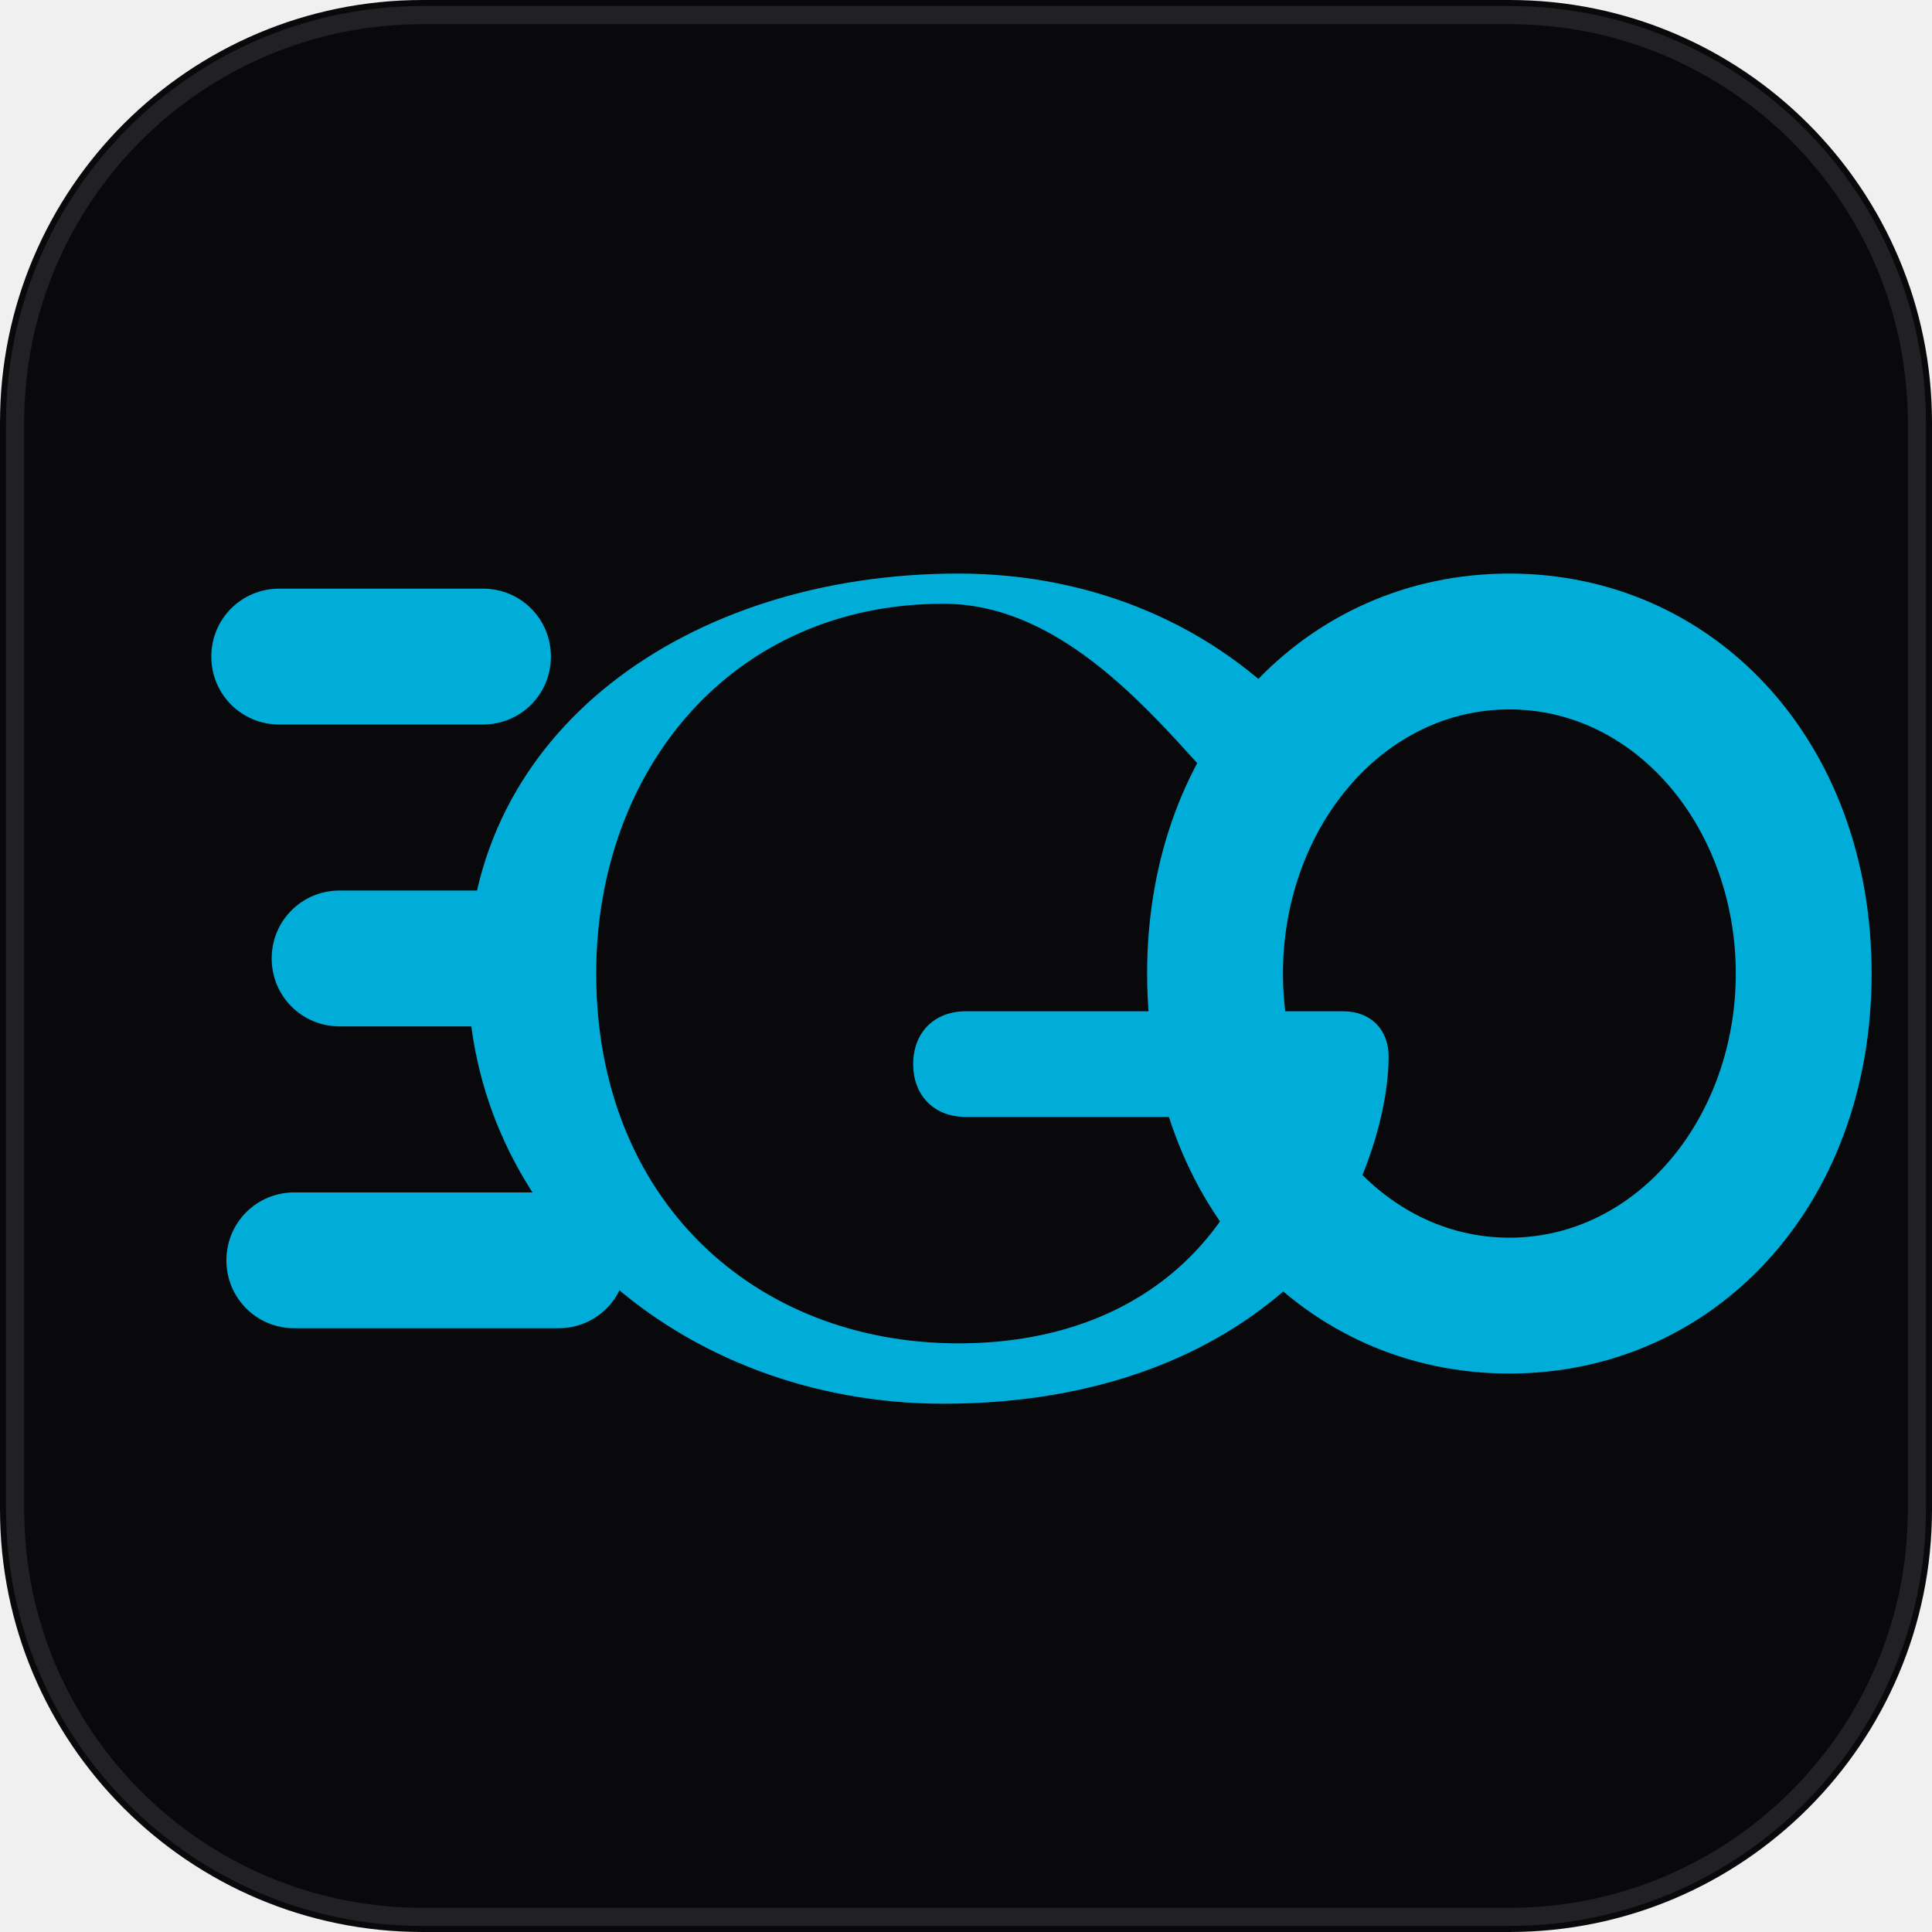
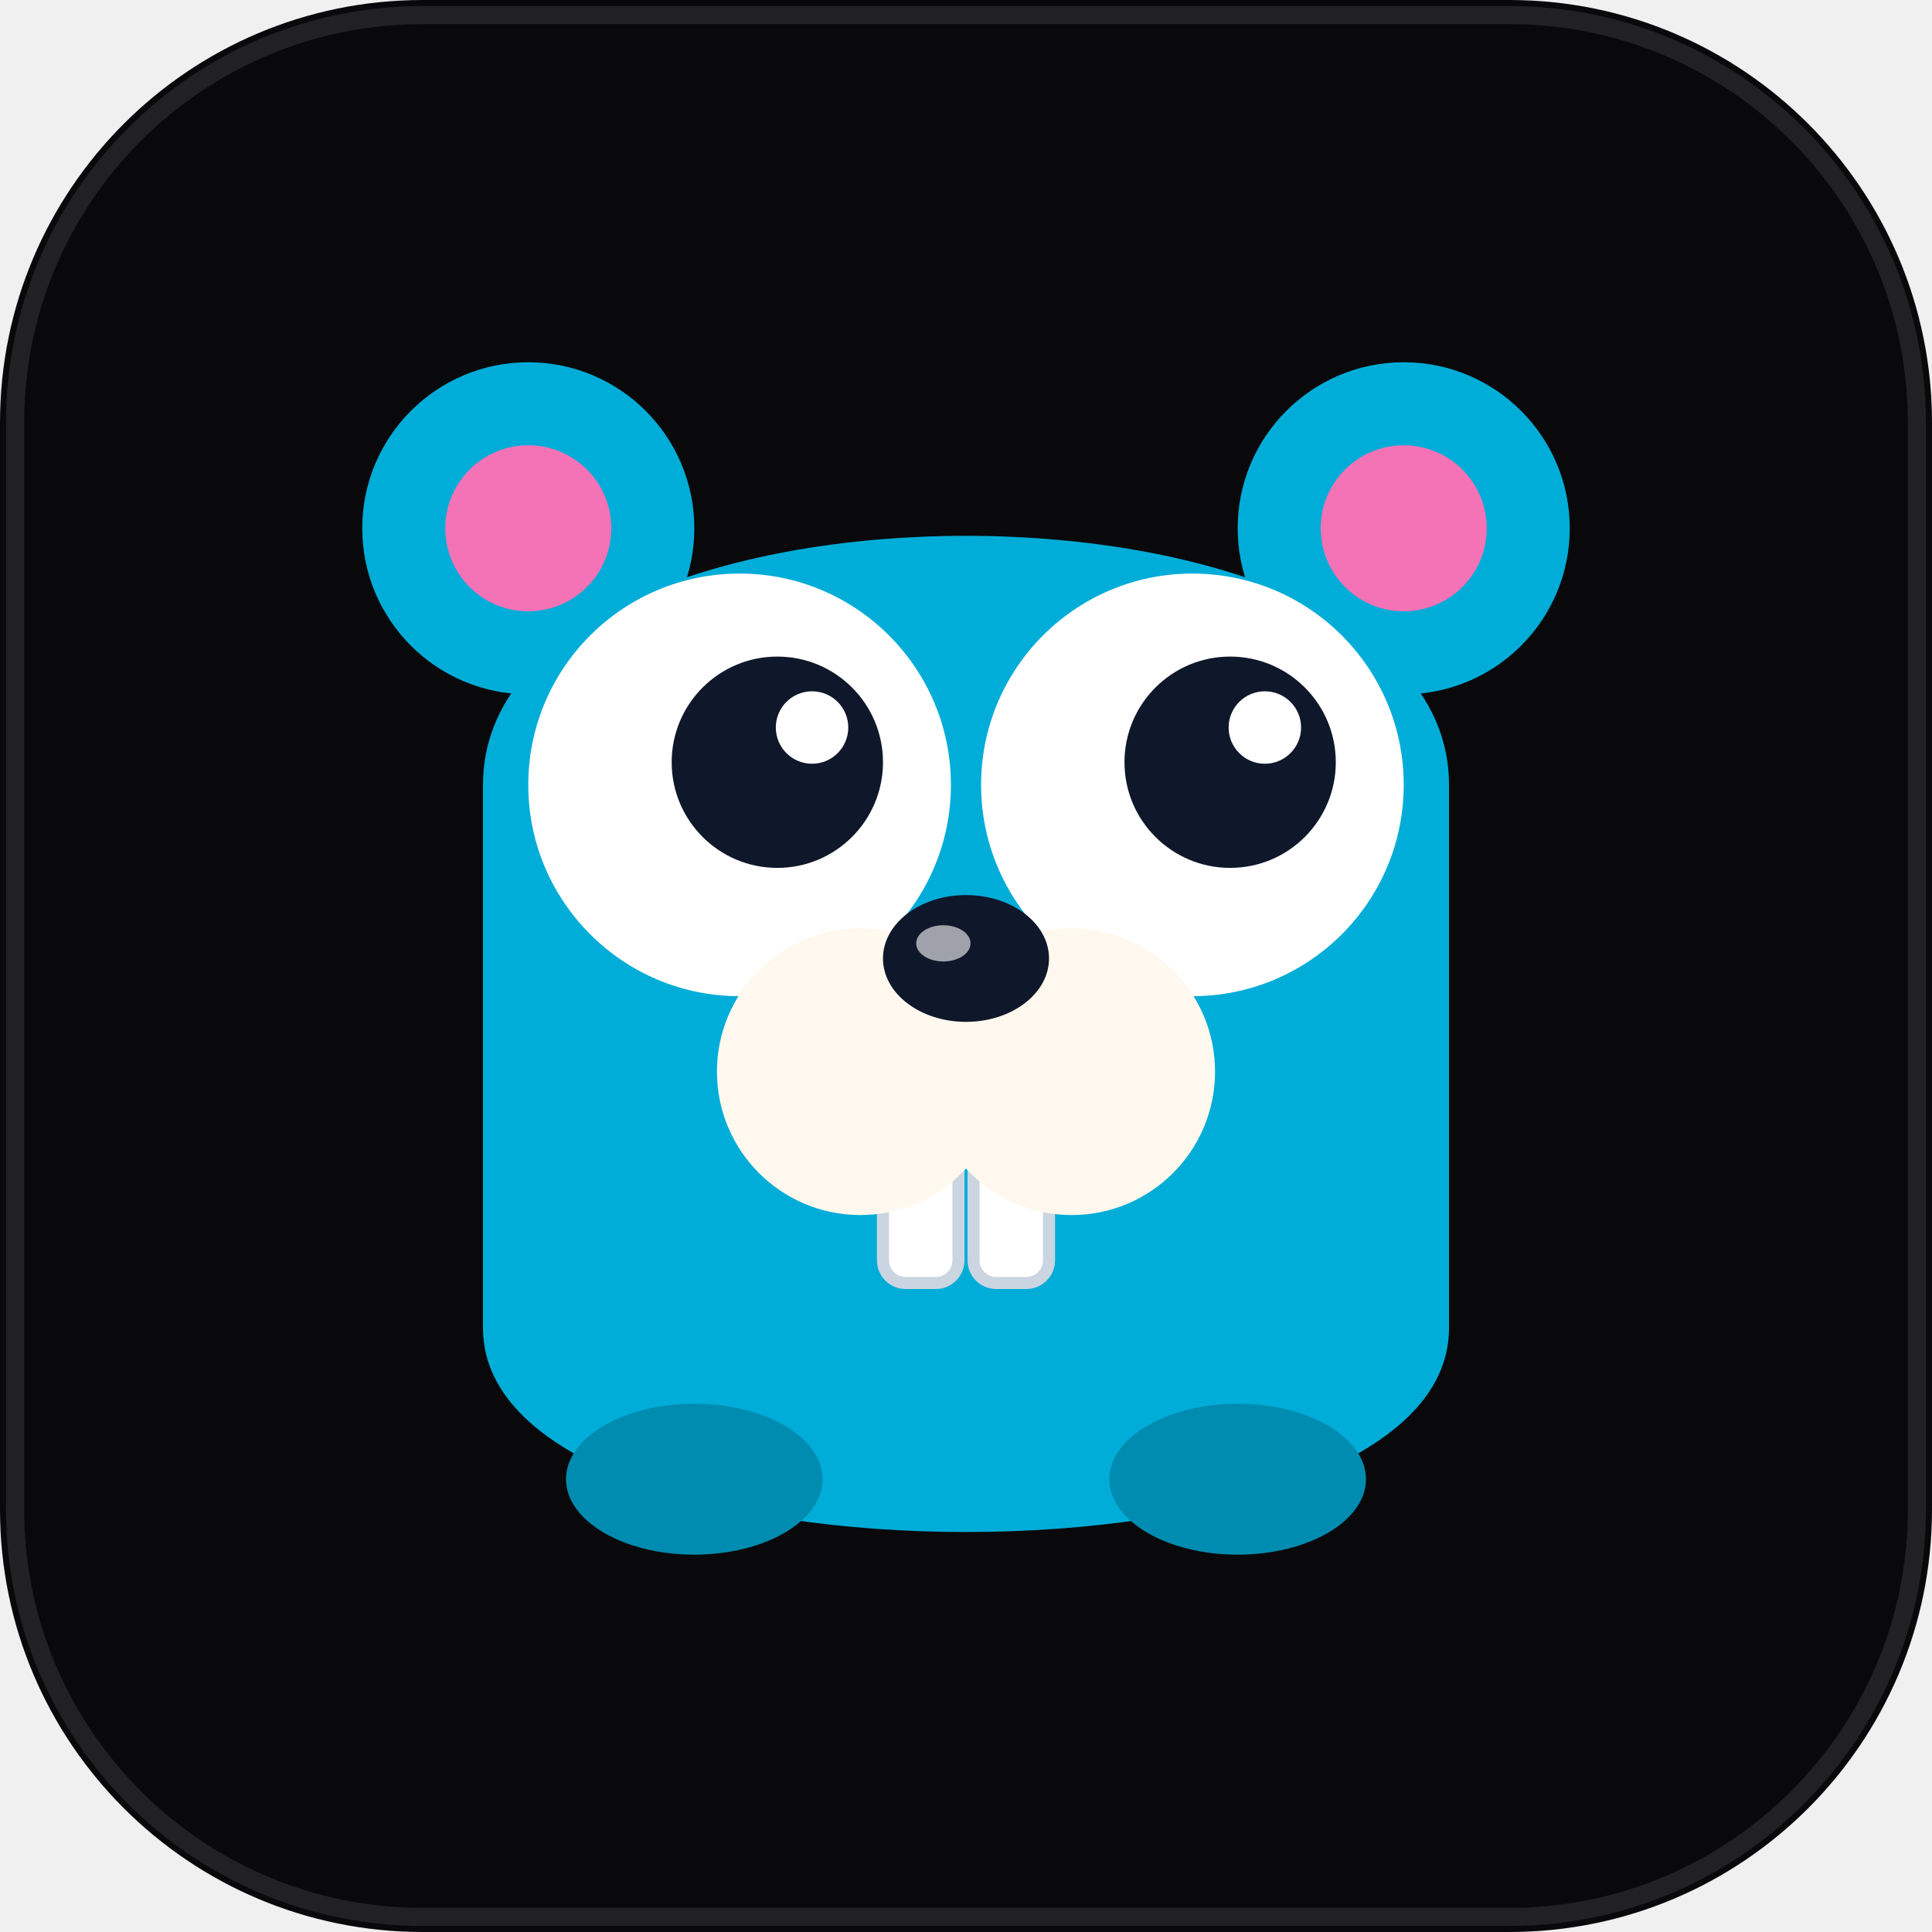
<svg xmlns="http://www.w3.org/2000/svg" viewBox="0 0 128 128" width="100%" height="100%">
  <rect width="128" height="128" rx="28" fill="#09090b" />
  <rect x="1" y="1" width="126" height="126" rx="27" fill="none" stroke="rgba(255, 255, 255, 0.1)" stroke-width="1.2" />
-   <g transform="translate(14, 38)" fill="#00ADD8">
-     <path d="M 0 5.5 C 0 3, 2 1, 4.5 1 L 18 1 C 20.5 1, 22.5 3, 22.5 5.5 C 22.5 8, 20.5 10, 18 10 L 4.5 10 C 2 10, 0 8, 0 5.5 Z" />
-     <path d="M 4 25.5 C 4 23, 6 21, 8.5 21 L 20 21 C 22.5 21, 24.5 23, 24.5 25.5 C 24.5 28, 22.5 30, 20 30 L 8.5 30 C 6 30, 4 28, 4 25.5 Z" />
-     <path d="M 1 45.5 C 1 43, 3 41, 5.5 41 L 23 41 C 25.5 41, 27.5 43, 27.5 45.5 C 27.5 48, 25.5 50, 23 50 L 5.5 50 C 3 50, 1 48, 1 45.5 Z" />
-     <path d="M 48.5 2 C 34.5 2, 25.5 13, 25.5 26.5 C 25.5 41.5, 36 51, 49.5 51 C 60 51, 67.5 45.5, 70 36 L 50 36 C 47.8 36, 46.5 34.5, 46.5 32.5 C 46.5 30.5, 47.8 29, 50 29 L 75 29 C 76.8 29, 78 30.2, 78 32 C 78 36.5, 75.5 44, 70.5 48 C 65 52.5, 57.5 55, 48.5 55 C 31 55, 17 42.5, 17 26.5 C 17 10.5, 31.5 0, 49.5 0 C 58.5 0, 66.5 3.5, 72 9.5 C 73.5 11, 73.2 13.2, 71.8 14.5 C 70.5 15.8, 68.2 15.6, 66.8 14.2 C 62.5 9.5, 56.5 2, 48.5 2 Z" />
-     <path d="M 86 0 C 72.5 0, 62 11, 62 26.5 C 62 42, 72.5 53, 86 53 C 99.5 53, 110 42, 110 26.5 C 110 11, 99.5 0, 86 0 Z M 86 44 C 77.5 44, 71 36, 71 26.5 C 71 17, 77.5 9, 86 9 C 94.5 9, 101 17, 101 26.5 C 101 36, 94.5 44, 86 44 Z" />
+   <g>
+     <circle cx="35" cy="35" r="11" fill="#00ADD8" />
+     <circle cx="35" cy="35" r="5.5" fill="#F472B6" />
+     <circle cx="93" cy="35" r="11" fill="#00ADD8" />
+     <circle cx="93" cy="35" r="5.5" fill="#F472B6" />
+     <path d="M 32 52 C 32 30, 96 30, 96 52 L 96 88 C 96 106, 32 106, 32 88 Z" fill="#00ADD8" />
+     <rect x="58.5" y="76" width="5" height="9" rx="1.5" fill="#ffffff" stroke="#cbd5e1" stroke-width="0.8" />
+     <rect x="64.5" y="76" width="5" height="9" rx="1.5" fill="#ffffff" stroke="#cbd5e1" stroke-width="0.8" />
+     <circle cx="49" cy="52" r="14" fill="#ffffff" />
+     <circle cx="79" cy="52" r="14" fill="#ffffff" />
+     <circle cx="51.5" cy="50.5" r="7" fill="#0f172a" />
+     <circle cx="53.8" cy="48.2" r="2.4" fill="#ffffff" />
+     <circle cx="81.5" cy="50.5" r="7" fill="#0f172a" />
+     <circle cx="83.8" cy="48.2" r="2.4" fill="#ffffff" />
+     <circle cx="57" cy="71" r="9.5" fill="#fff8ee" />
+     <circle cx="71" cy="71" r="9.5" fill="#fff8ee" />
+     <ellipse cx="64" cy="71" rx="7" ry="6" fill="#fff8ee" />
+     <ellipse cx="64" cy="63.5" rx="5.5" ry="4.2" fill="#0f172a" />
+     <ellipse cx="62.5" cy="62.5" rx="1.8" ry="1.2" fill="#ffffff" opacity="0.6" />
+     <ellipse cx="46" cy="98" rx="8.5" ry="5" fill="#008cb0" />
+     <ellipse cx="82" cy="98" rx="8.5" ry="5" fill="#008cb0" />
  </g>
</svg>
